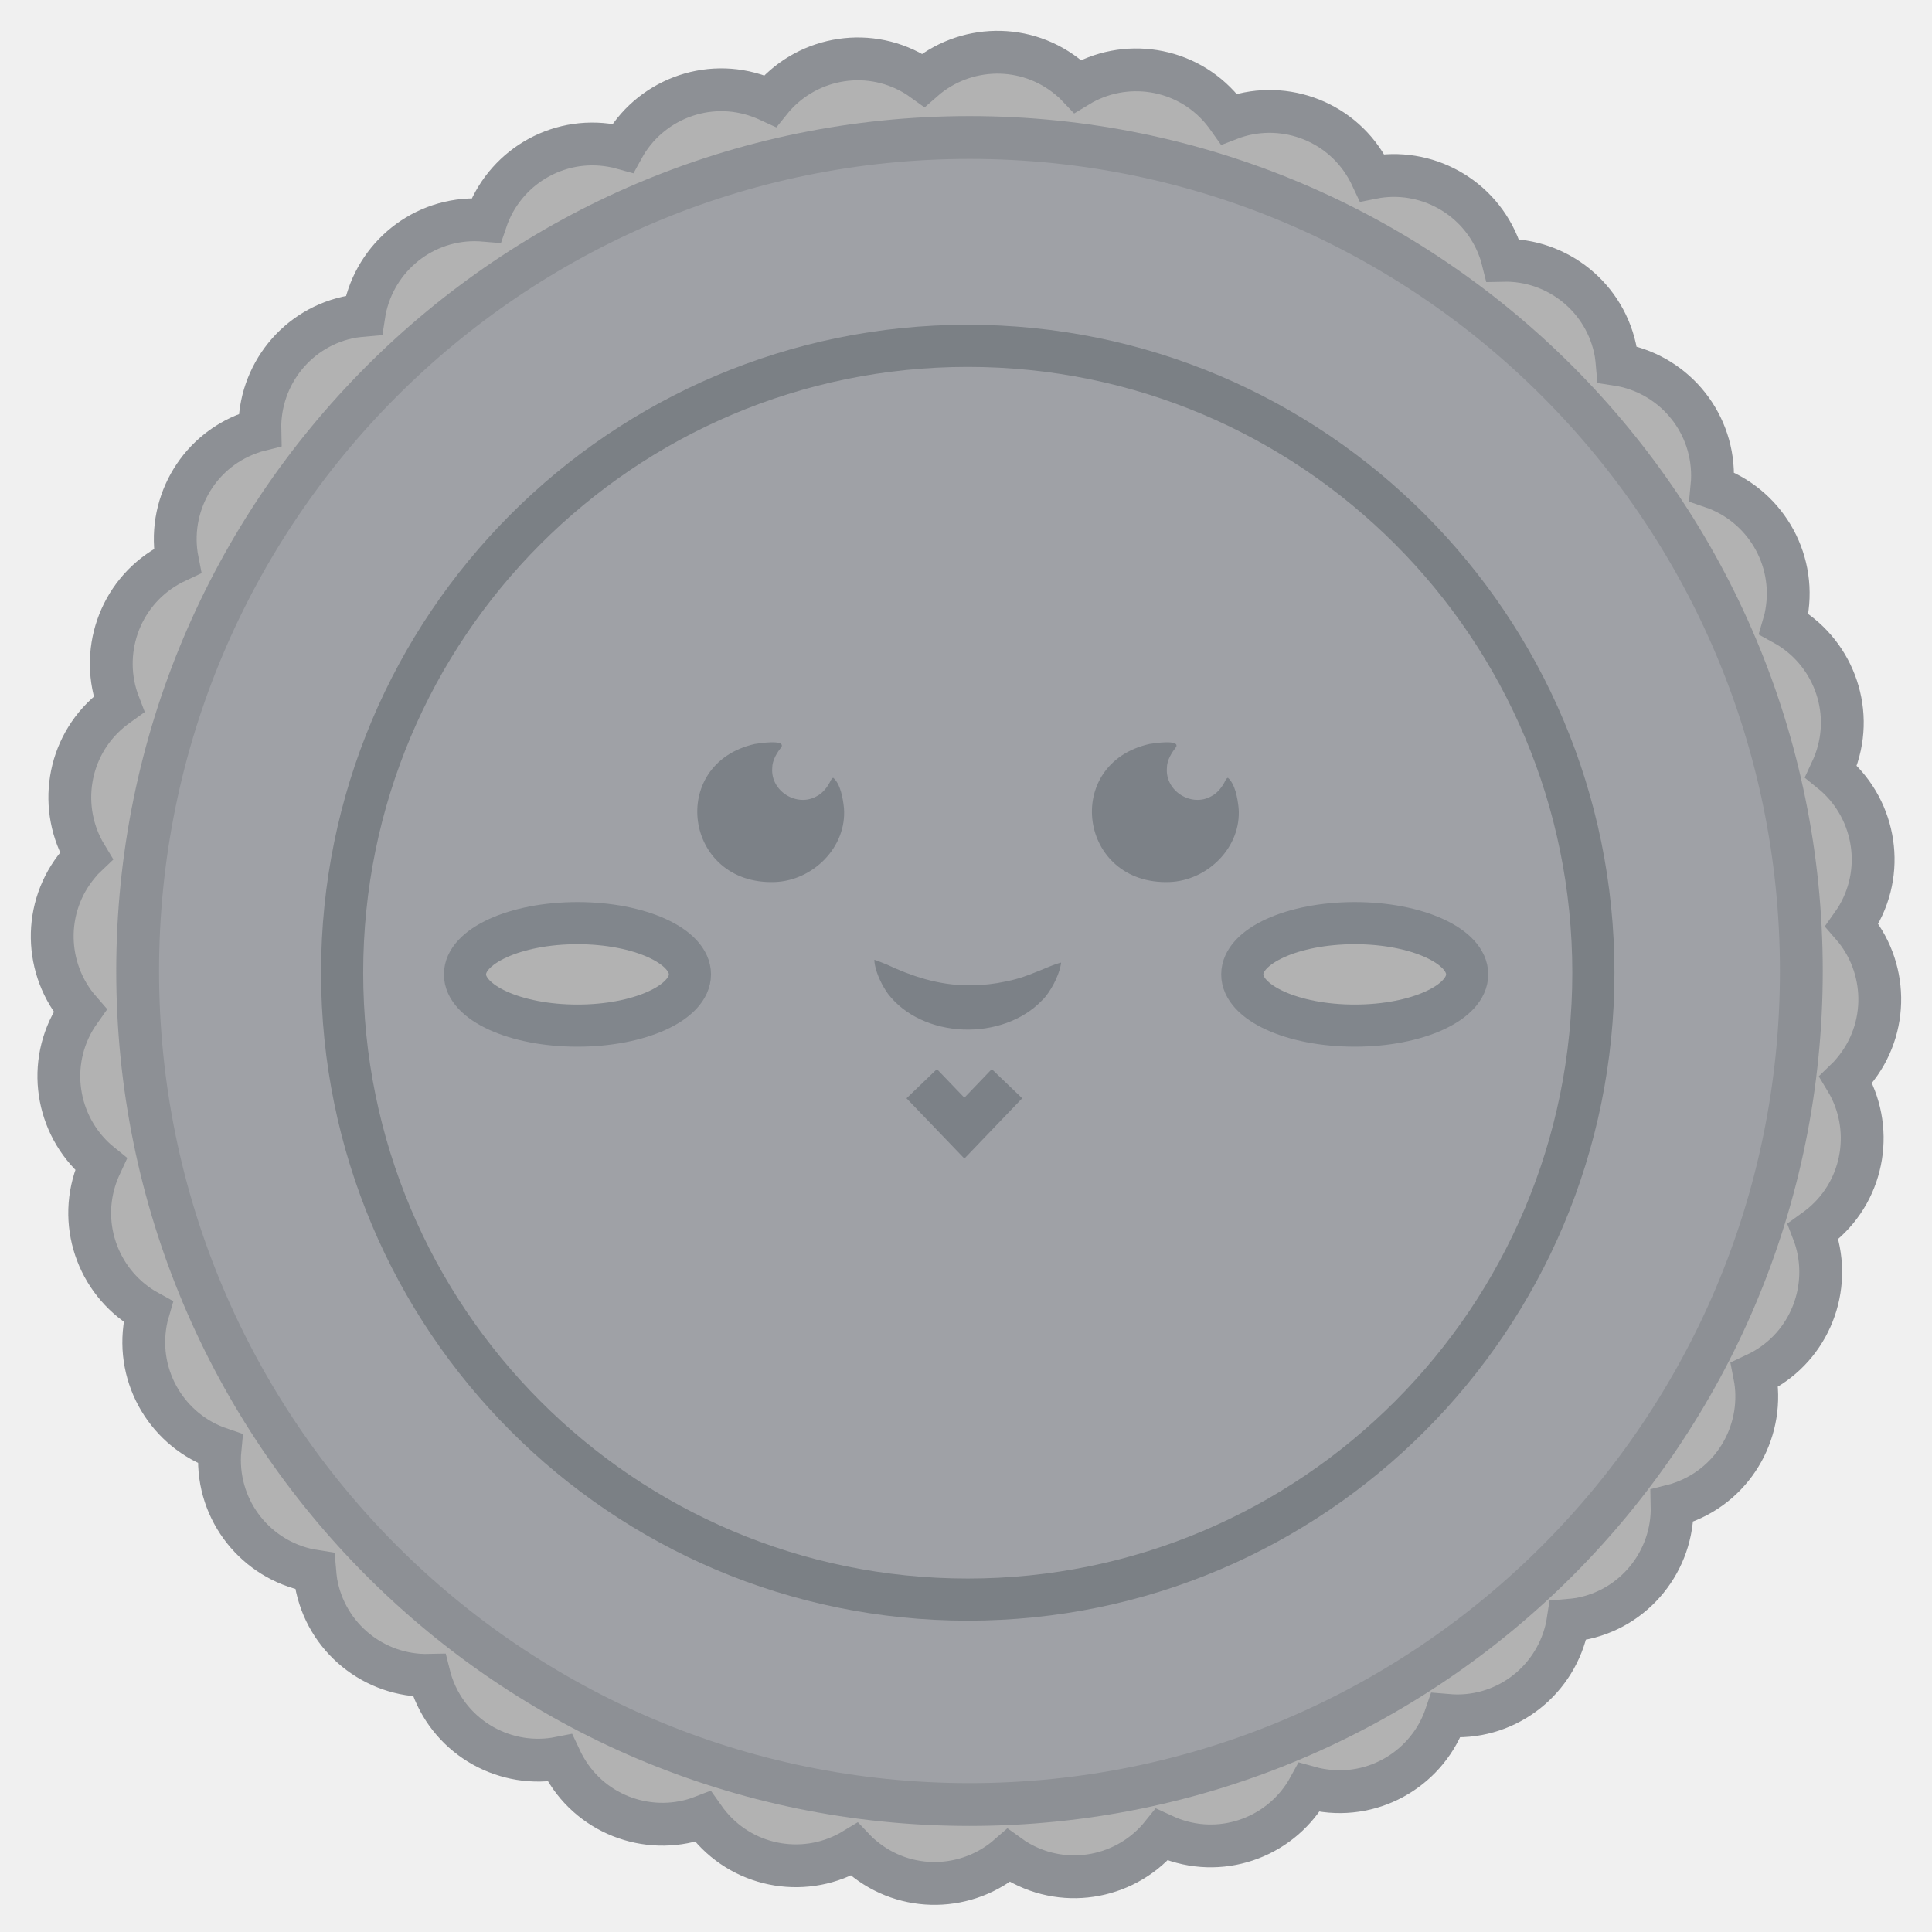
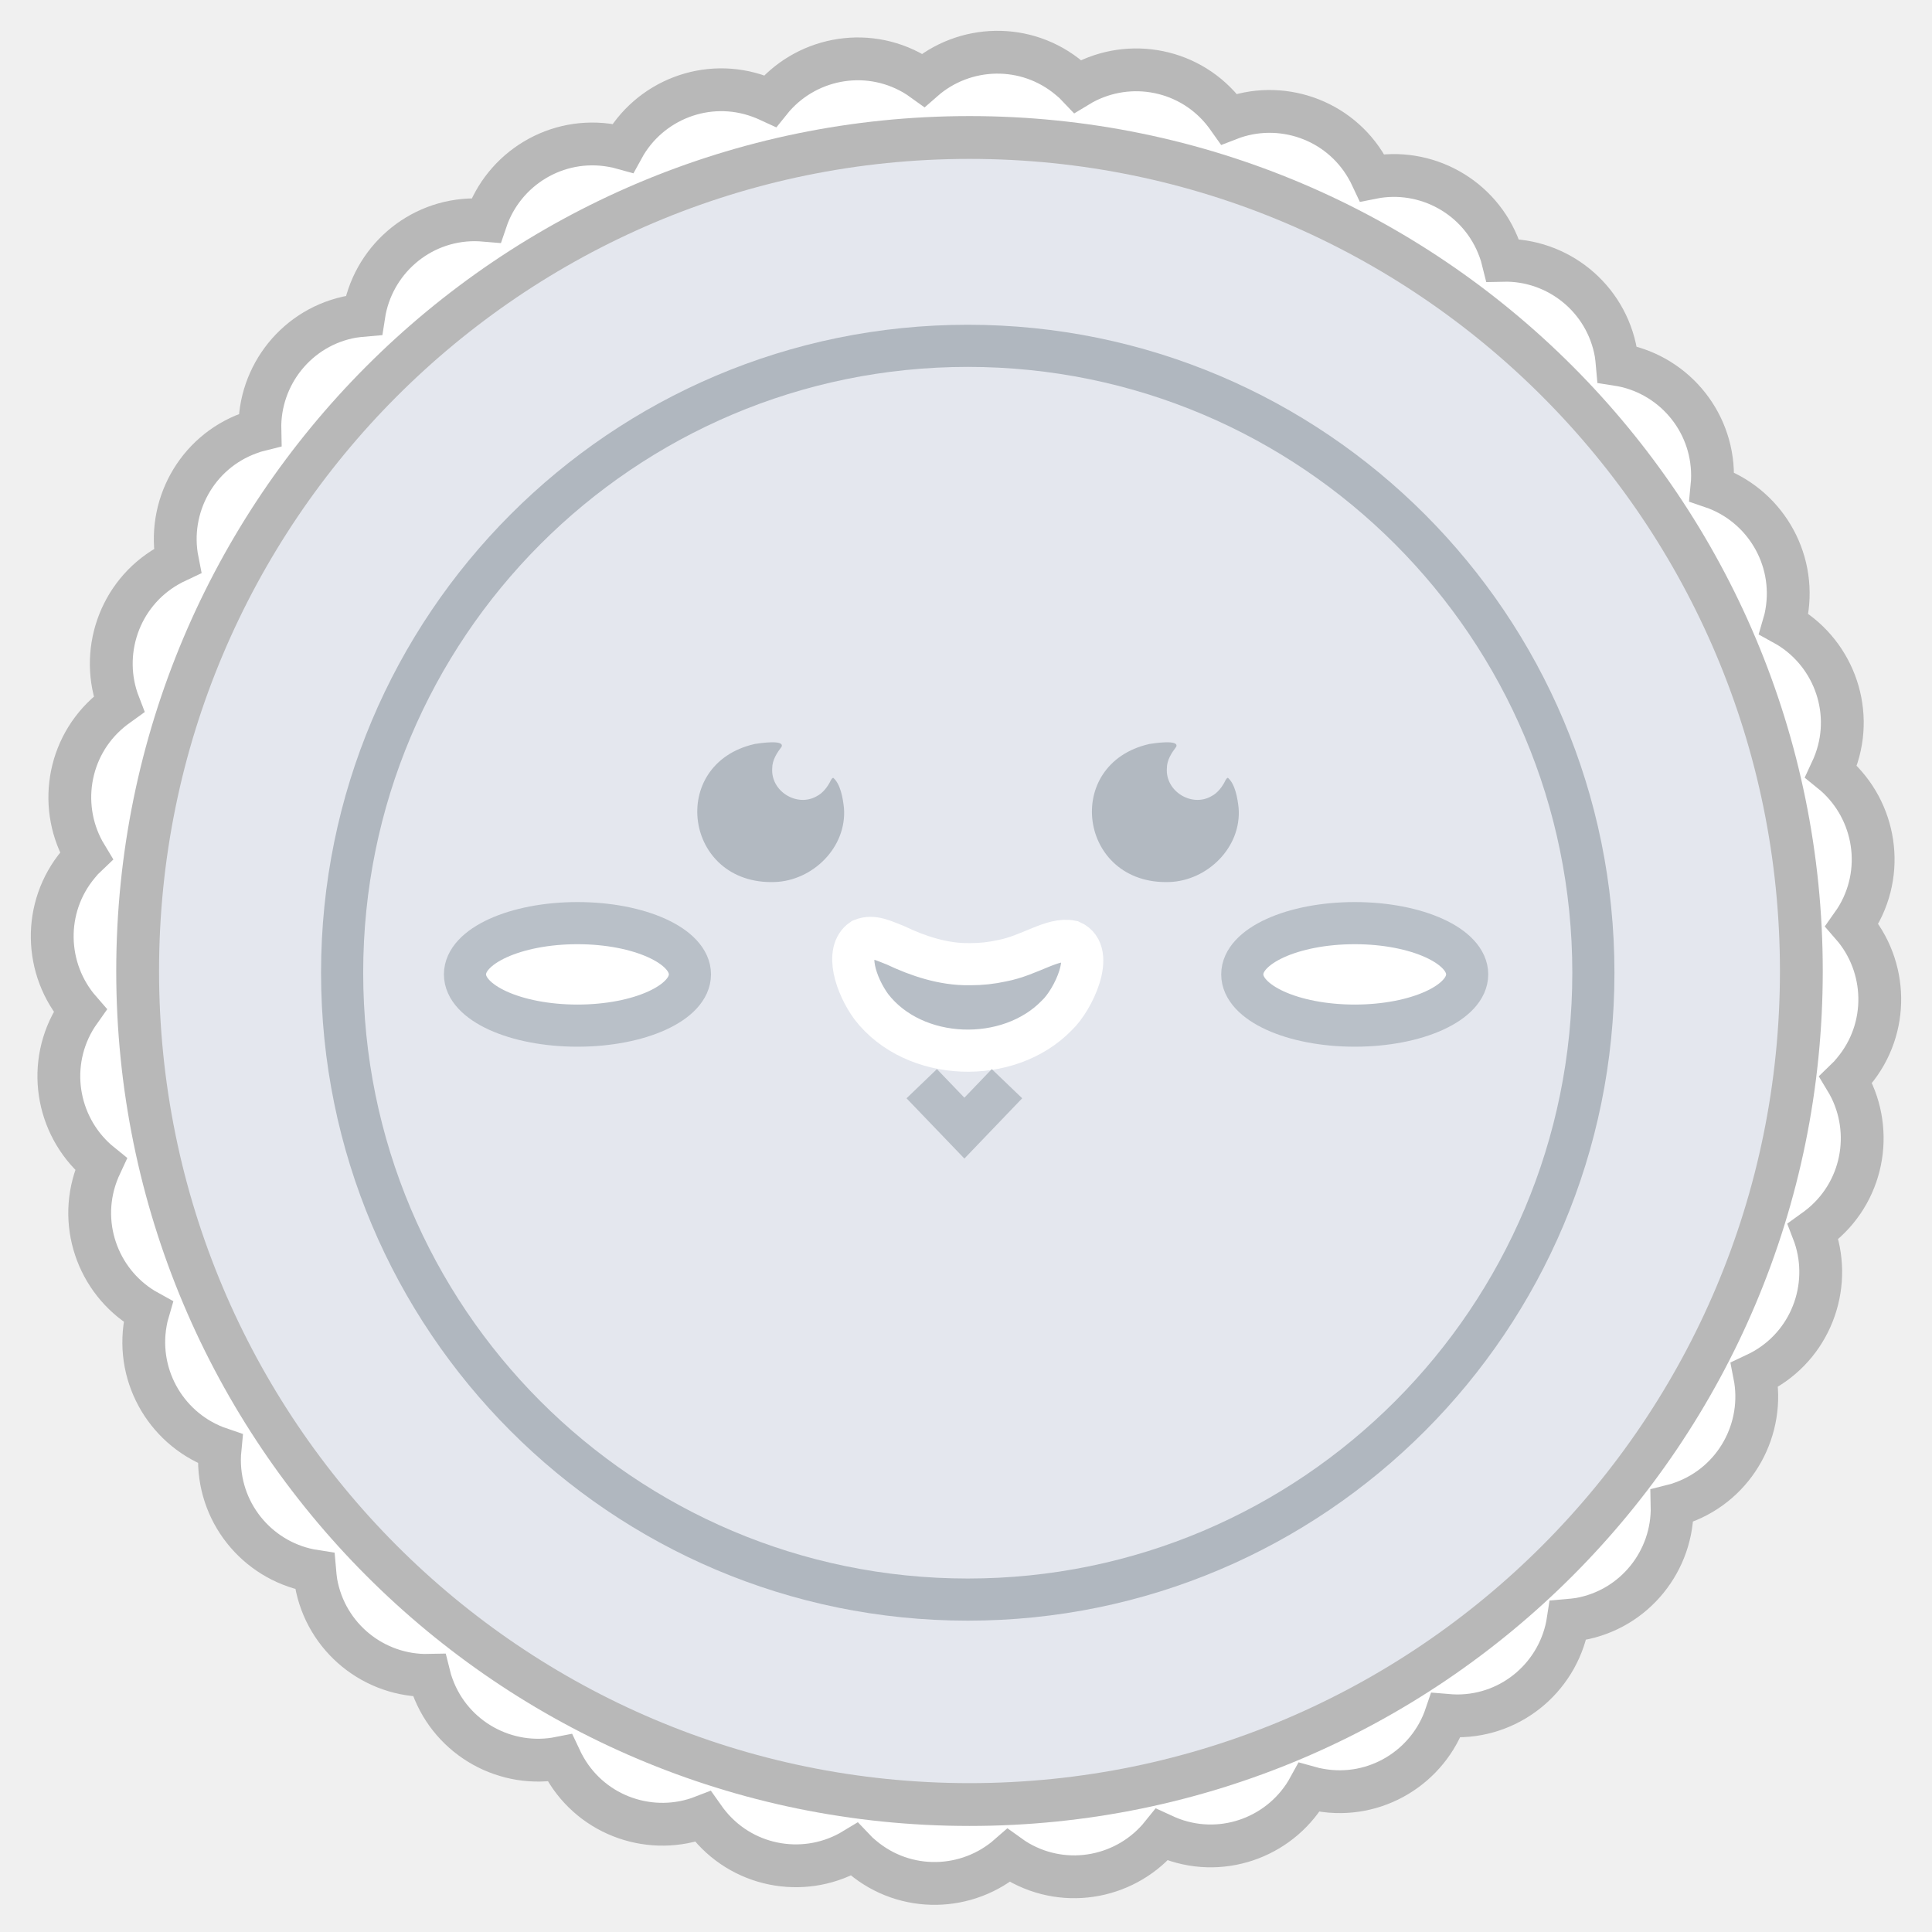
<svg xmlns="http://www.w3.org/2000/svg" width="37" height="37" viewBox="0 0 37 37" fill="none">
-   <path d="M35.497 20.522C36.189 19.696 36.155 18.504 35.467 17.716C35.508 17.658 35.549 17.598 35.585 17.535C36.123 16.601 35.883 15.433 35.069 14.776C35.099 14.712 35.126 14.645 35.152 14.576C35.521 13.563 35.081 12.453 34.166 11.95C34.186 11.882 34.203 11.811 34.214 11.74C34.4 10.677 33.776 9.661 32.786 9.324C32.793 9.253 32.797 9.182 32.797 9.11C32.797 8.029 32.006 7.138 30.973 6.979C30.967 6.909 30.958 6.838 30.948 6.765C30.761 5.702 29.827 4.961 28.783 4.985C28.766 4.916 28.745 4.847 28.719 4.778C28.35 3.765 27.302 3.198 26.278 3.402C26.248 3.338 26.216 3.273 26.179 3.211C25.642 2.277 24.51 1.901 23.537 2.279C23.496 2.221 23.453 2.163 23.406 2.107C22.714 1.28 21.536 1.107 20.642 1.65C20.593 1.598 20.539 1.549 20.483 1.504C19.658 0.81 18.469 0.845 17.682 1.534C17.625 1.493 17.565 1.452 17.502 1.416C16.57 0.877 15.404 1.117 14.749 1.933C14.684 1.903 14.618 1.875 14.549 1.85C13.538 1.48 12.43 1.92 11.928 2.837C11.86 2.818 11.789 2.801 11.719 2.79C10.658 2.603 9.644 3.228 9.308 4.22C9.237 4.214 9.166 4.209 9.093 4.209C8.015 4.209 7.126 5.002 6.967 6.037C6.897 6.043 6.826 6.052 6.753 6.062C5.692 6.249 4.953 7.186 4.977 8.231C4.908 8.248 4.839 8.27 4.771 8.296C3.759 8.665 3.194 9.715 3.397 10.741C3.333 10.771 3.269 10.804 3.207 10.84C2.274 11.379 1.899 12.513 2.276 13.488C2.219 13.529 2.161 13.572 2.105 13.619C1.28 14.312 1.106 15.493 1.649 16.389C1.597 16.438 1.548 16.492 1.503 16.548C0.811 17.374 0.845 18.566 1.533 19.354C1.492 19.412 1.451 19.472 1.415 19.535C0.877 20.469 1.117 21.637 1.931 22.294C1.901 22.358 1.874 22.425 1.848 22.494C1.479 23.507 1.919 24.617 2.834 25.12C2.814 25.188 2.797 25.259 2.786 25.33C2.6 26.393 3.224 27.409 4.214 27.746C4.207 27.817 4.203 27.887 4.203 27.96C4.203 29.041 4.994 29.932 6.027 30.091C6.033 30.162 6.042 30.232 6.052 30.305C6.239 31.368 7.173 32.109 8.217 32.085C8.234 32.154 8.255 32.223 8.281 32.292C8.65 33.305 9.698 33.872 10.722 33.668C10.752 33.732 10.784 33.797 10.821 33.859C11.358 34.793 12.49 35.169 13.463 34.791C13.504 34.849 13.546 34.907 13.594 34.963C14.286 35.789 15.464 35.963 16.358 35.42C16.407 35.472 16.461 35.521 16.517 35.566C17.342 36.26 18.531 36.225 19.318 35.536C19.375 35.577 19.435 35.618 19.498 35.654C20.43 36.193 21.596 35.953 22.251 35.137C22.316 35.167 22.382 35.195 22.451 35.221C23.462 35.59 24.57 35.15 25.072 34.233C25.14 34.252 25.211 34.269 25.282 34.28C26.342 34.467 27.356 33.842 27.692 32.85C27.763 32.856 27.834 32.861 27.907 32.861C28.985 32.861 29.874 32.068 30.032 31.033C30.103 31.027 30.174 31.018 30.247 31.008C31.308 30.821 32.047 29.884 32.023 28.839C32.092 28.822 32.16 28.8 32.229 28.774C33.241 28.405 33.806 27.355 33.603 26.329C33.667 26.299 33.731 26.266 33.794 26.23C34.726 25.691 35.101 24.557 34.724 23.582C34.781 23.541 34.839 23.498 34.895 23.451C35.72 22.758 35.894 21.577 35.352 20.681C35.403 20.632 35.452 20.578 35.497 20.522Z" fill="#B2B2B2" stroke="#8D9095" stroke-width="0.82" stroke-miterlimit="10" stroke-linecap="round" />
-   <path d="M18.567 34.559C27.366 34.559 34.498 27.412 34.498 18.596C34.498 9.78 27.366 2.633 18.567 2.633C9.769 2.633 2.636 9.78 2.636 18.596C2.636 27.412 9.769 34.559 18.567 34.559Z" fill="#9FA1A6" stroke="#8D9095" stroke-width="0.82" stroke-miterlimit="10" stroke-linecap="round" />
-   <path d="M18.534 30.634C25.151 30.634 30.515 25.259 30.515 18.628C30.515 11.998 25.151 6.623 18.534 6.623C11.916 6.623 6.552 11.998 6.552 18.628C6.552 25.259 11.916 30.634 18.534 30.634Z" fill="#9FA1A6" stroke="#7B8085" stroke-width="0.807" stroke-miterlimit="10" stroke-linecap="round" />
-   <path d="M15.948 14.901C15.935 14.905 15.925 14.92 15.912 14.942C15.858 15.058 15.762 15.189 15.64 15.249C15.265 15.464 14.757 15.155 14.789 14.712C14.789 14.555 14.881 14.416 14.969 14.3C15.025 14.16 14.549 14.233 14.455 14.248C12.781 14.626 13.1 16.952 14.838 16.892C15.567 16.866 16.22 16.226 16.163 15.476C16.143 15.285 16.096 15.015 15.959 14.897H15.95L15.948 14.901Z" fill="#7C8187" />
-   <path d="M23.506 14.901C23.494 14.905 23.483 14.92 23.47 14.942C23.416 15.058 23.32 15.189 23.198 15.249C22.823 15.464 22.315 15.155 22.347 14.712C22.347 14.555 22.439 14.416 22.527 14.3C22.583 14.16 22.107 14.233 22.013 14.248C20.339 14.626 20.658 16.952 22.396 16.892C23.125 16.866 23.779 16.226 23.721 15.476C23.701 15.285 23.654 15.015 23.517 14.897H23.509L23.506 14.901Z" fill="#7C8187" />
-   <path d="M11.059 19.642C12.248 19.642 13.213 19.203 13.213 18.66C13.213 18.119 12.248 17.679 11.059 17.679C9.87 17.679 8.905 18.119 8.905 18.66C8.905 19.203 9.87 19.642 11.059 19.642Z" fill="#B2B2B2" stroke="#81868C" stroke-width="0.807" stroke-miterlimit="10" />
-   <path d="M25.945 19.642C27.134 19.642 28.098 19.203 28.098 18.66C28.098 18.119 27.134 17.679 25.945 17.679C24.755 17.679 23.791 18.119 23.791 18.66C23.791 19.203 24.755 19.642 25.945 19.642Z" fill="#B2B2B2" stroke="#81868C" stroke-width="0.807" stroke-miterlimit="10" />
-   <path d="M18.561 18.465C18.066 18.472 17.578 18.308 17.145 18.102C16.928 18.019 16.721 17.907 16.51 17.993C16.178 18.22 16.388 18.869 16.686 19.279C17.509 20.346 19.32 20.398 20.241 19.444C20.55 19.154 20.991 18.24 20.52 18.029C20.151 17.954 19.731 18.298 19.181 18.401C18.986 18.444 18.788 18.465 18.589 18.465H18.561Z" fill="#7C8187" stroke="#9FA1A6" stroke-width="0.807" stroke-miterlimit="10" stroke-linecap="round" />
-   <path d="M17.652 20.754L18.469 21.605L19.285 20.754" stroke="#7C8187" stroke-width="0.807" stroke-miterlimit="10" />
+   <path d="M35.497 20.522C36.189 19.696 36.155 18.504 35.467 17.716C35.508 17.658 35.549 17.598 35.585 17.535C36.123 16.601 35.883 15.433 35.069 14.776C35.099 14.712 35.126 14.645 35.152 14.576C35.521 13.563 35.081 12.453 34.166 11.95C34.186 11.882 34.203 11.811 34.214 11.74C34.4 10.677 33.776 9.661 32.786 9.324C32.793 9.253 32.797 9.183 32.797 9.11C32.797 8.029 32.006 7.138 30.973 6.979C30.967 6.909 30.958 6.838 30.948 6.765C30.761 5.702 29.827 4.961 28.783 4.985C28.766 4.916 28.745 4.847 28.719 4.778C28.35 3.765 27.302 3.198 26.278 3.402C26.248 3.338 26.216 3.273 26.179 3.211C25.642 2.277 24.51 1.901 23.537 2.279C23.496 2.221 23.453 2.163 23.406 2.107C22.714 1.28 21.536 1.107 20.642 1.65C20.593 1.598 20.539 1.549 20.483 1.504C19.658 0.81 18.469 0.845 17.682 1.534C17.625 1.493 17.565 1.452 17.502 1.416C16.57 0.877 15.404 1.117 14.749 1.933C14.684 1.903 14.618 1.875 14.549 1.85C13.538 1.48 12.43 1.92 11.928 2.837C11.86 2.818 11.789 2.801 11.719 2.79C10.658 2.603 9.644 3.228 9.308 4.22C9.237 4.214 9.166 4.209 9.093 4.209C8.015 4.209 7.126 5.002 6.967 6.037C6.897 6.043 6.826 6.052 6.753 6.062C5.692 6.249 4.953 7.186 4.977 8.231C4.908 8.248 4.839 8.27 4.771 8.296C3.759 8.665 3.194 9.715 3.397 10.741C3.333 10.771 3.269 10.804 3.207 10.84C2.274 11.379 1.899 12.513 2.276 13.488C2.219 13.529 2.161 13.572 2.105 13.619C1.28 14.312 1.106 15.493 1.649 16.389C1.597 16.438 1.548 16.492 1.503 16.548C0.811 17.374 0.845 18.566 1.533 19.354C1.492 19.412 1.451 19.472 1.415 19.535C0.877 20.469 1.117 21.637 1.931 22.294C1.901 22.358 1.874 22.425 1.848 22.494C1.479 23.507 1.919 24.617 2.834 25.12C2.814 25.188 2.797 25.259 2.786 25.33C2.6 26.393 3.224 27.409 4.214 27.746C4.207 27.817 4.203 27.887 4.203 27.96C4.203 29.041 4.994 29.932 6.027 30.091C6.033 30.162 6.042 30.232 6.052 30.305C6.239 31.368 7.173 32.109 8.217 32.085C8.234 32.154 8.255 32.223 8.281 32.292C8.65 33.305 9.698 33.872 10.722 33.668C10.752 33.732 10.784 33.797 10.821 33.859C11.358 34.793 12.49 35.169 13.463 34.791C13.504 34.849 13.546 34.907 13.594 34.963C14.286 35.789 15.464 35.963 16.358 35.42C16.407 35.472 16.461 35.521 16.517 35.566C17.342 36.26 18.531 36.225 19.318 35.536C19.375 35.577 19.435 35.618 19.498 35.654C20.43 36.193 21.596 35.953 22.251 35.137C22.316 35.167 22.382 35.195 22.451 35.221C23.462 35.59 24.57 35.15 25.072 34.233C25.14 34.252 25.211 34.269 25.282 34.28C26.342 34.467 27.356 33.842 27.692 32.85C27.763 32.856 27.834 32.861 27.907 32.861C28.985 32.861 29.874 32.068 30.032 31.033C30.103 31.027 30.174 31.018 30.247 31.008C31.308 30.821 32.047 29.884 32.023 28.839C32.092 28.822 32.16 28.8 32.229 28.774C33.241 28.405 33.806 27.355 33.603 26.329C33.667 26.299 33.731 26.266 33.794 26.23C34.726 25.691 35.101 24.557 34.724 23.582C34.781 23.541 34.839 23.498 34.895 23.451C35.72 22.758 35.894 21.577 35.352 20.681C35.403 20.632 35.452 20.578 35.497 20.522Z" fill="white" stroke="#B8B8B8" stroke-width="0.82" stroke-miterlimit="10" stroke-linecap="round" />
+   <path d="M18.567 34.559C27.366 34.559 34.498 27.412 34.498 18.596C34.498 9.78 27.366 2.633 18.567 2.633C9.769 2.633 2.636 9.78 2.636 18.596C2.636 27.412 9.769 34.559 18.567 34.559Z" fill="#E4E7EE" stroke="#B8B8B8" stroke-width="0.82" stroke-miterlimit="10" stroke-linecap="round" />
+   <path d="M18.534 30.634C25.151 30.634 30.515 25.259 30.515 18.628C30.515 11.998 25.151 6.623 18.534 6.623C11.916 6.623 6.552 11.998 6.552 18.628C6.552 25.259 11.916 30.634 18.534 30.634Z" fill="#E4E7EE" stroke="#B0B7BF" stroke-width="0.807" stroke-miterlimit="10" stroke-linecap="round" />
+   <path d="M15.948 14.901C15.935 14.905 15.925 14.92 15.912 14.942C15.858 15.058 15.762 15.189 15.64 15.249C15.265 15.464 14.757 15.155 14.789 14.712C14.789 14.555 14.881 14.416 14.969 14.3C15.025 14.16 14.549 14.233 14.455 14.248C12.781 14.626 13.1 16.952 14.838 16.892C15.567 16.866 16.22 16.226 16.163 15.476C16.143 15.285 16.096 15.015 15.959 14.897H15.95L15.948 14.901Z" fill="#B2B9C1" />
+   <path d="M23.506 14.901C23.494 14.905 23.483 14.92 23.47 14.942C23.416 15.058 23.32 15.189 23.198 15.249C22.823 15.464 22.315 15.155 22.347 14.712C22.347 14.555 22.439 14.416 22.527 14.3C22.583 14.16 22.107 14.233 22.013 14.248C20.339 14.626 20.658 16.952 22.396 16.892C23.125 16.866 23.779 16.226 23.721 15.476C23.701 15.285 23.654 15.015 23.517 14.897H23.509L23.506 14.901Z" fill="#B2B9C1" />
+   <path d="M11.059 19.642C12.248 19.642 13.213 19.203 13.213 18.66C13.213 18.119 12.248 17.679 11.059 17.679C9.87 17.679 8.905 18.119 8.905 18.66C8.905 19.203 9.87 19.642 11.059 19.642Z" fill="white" stroke="#B9C0C8" stroke-width="0.807" stroke-miterlimit="10" />
+   <path d="M25.945 19.642C27.134 19.642 28.098 19.203 28.098 18.66C28.098 18.119 27.134 17.679 25.945 17.679C24.755 17.679 23.791 18.119 23.791 18.66C23.791 19.203 24.755 19.642 25.945 19.642Z" fill="white" stroke="#B9C0C8" stroke-width="0.807" stroke-miterlimit="10" />
+   <path d="M18.561 18.465C18.066 18.472 17.578 18.308 17.145 18.102C16.928 18.019 16.721 17.907 16.51 17.993C16.178 18.22 16.388 18.869 16.686 19.279C17.509 20.346 19.32 20.398 20.241 19.444C20.55 19.154 20.991 18.24 20.52 18.029C20.151 17.954 19.731 18.298 19.181 18.401C18.986 18.444 18.788 18.465 18.589 18.465H18.561Z" fill="#B7BEC6" stroke="white" stroke-width="0.807" stroke-miterlimit="10" stroke-linecap="round" />
+   <path d="M17.652 20.754L18.469 21.605L19.285 20.754" stroke="#B7BEC6" stroke-width="0.807" stroke-miterlimit="10" />
</svg>
